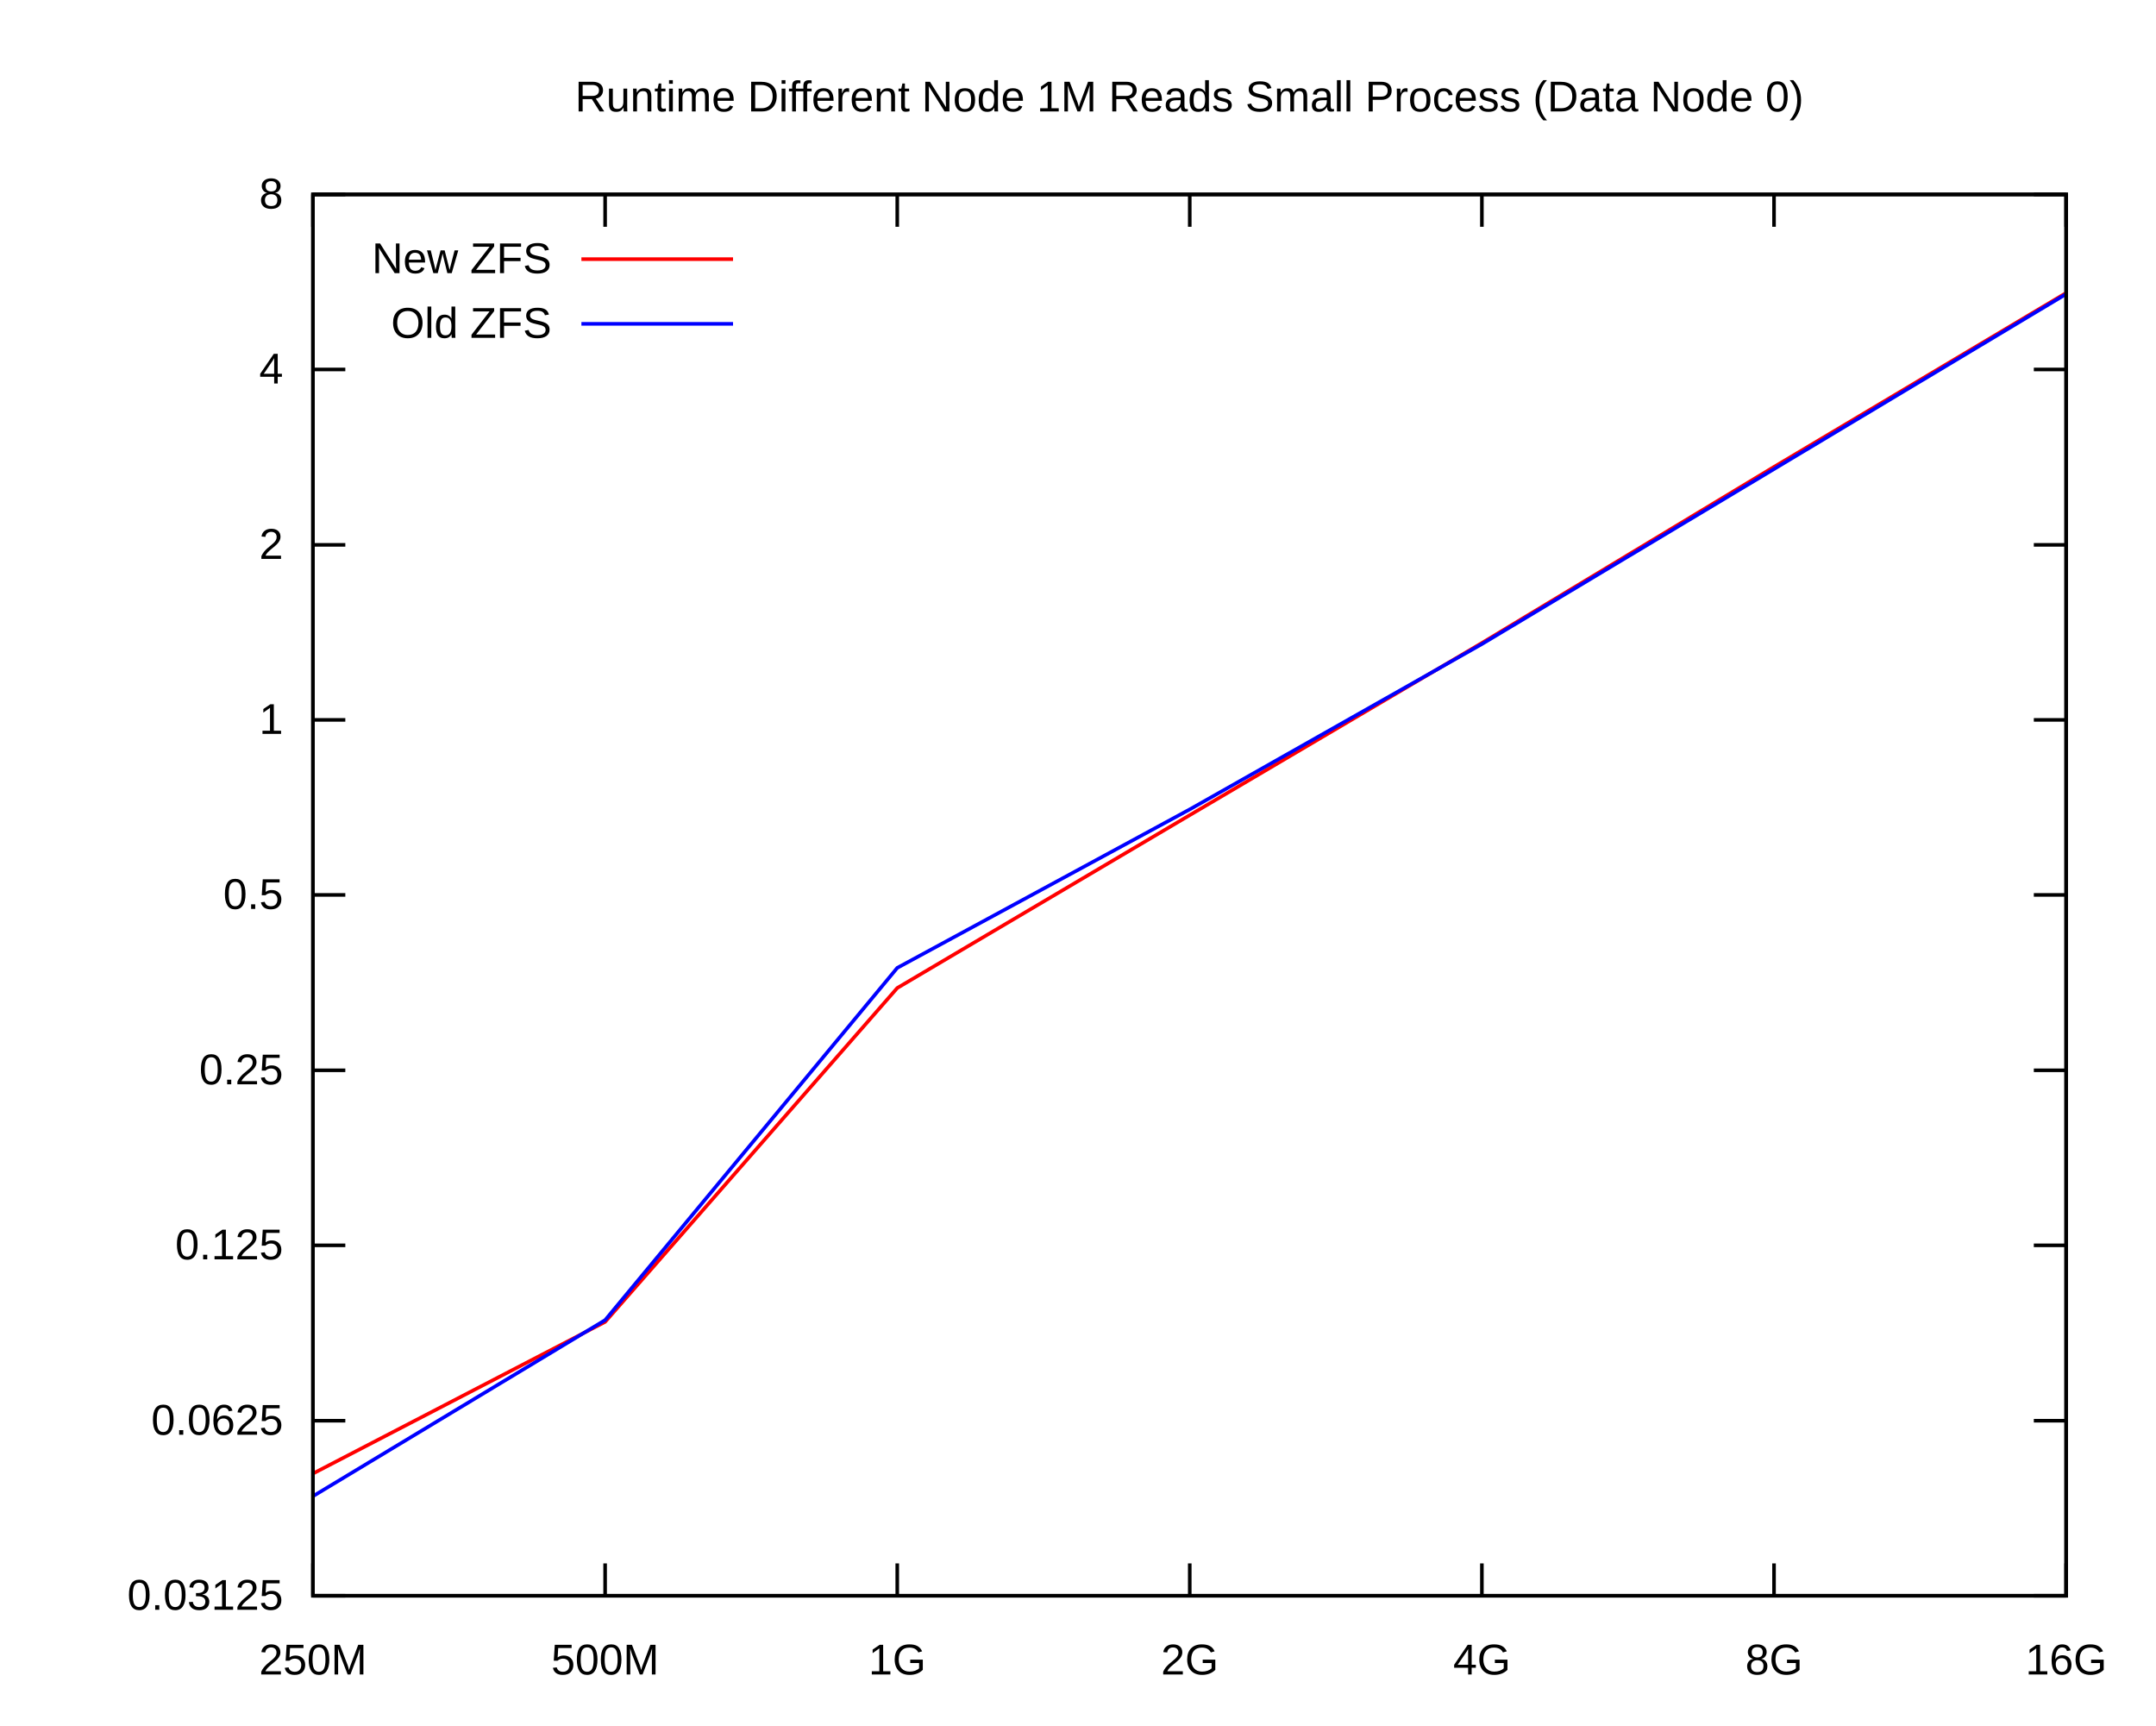
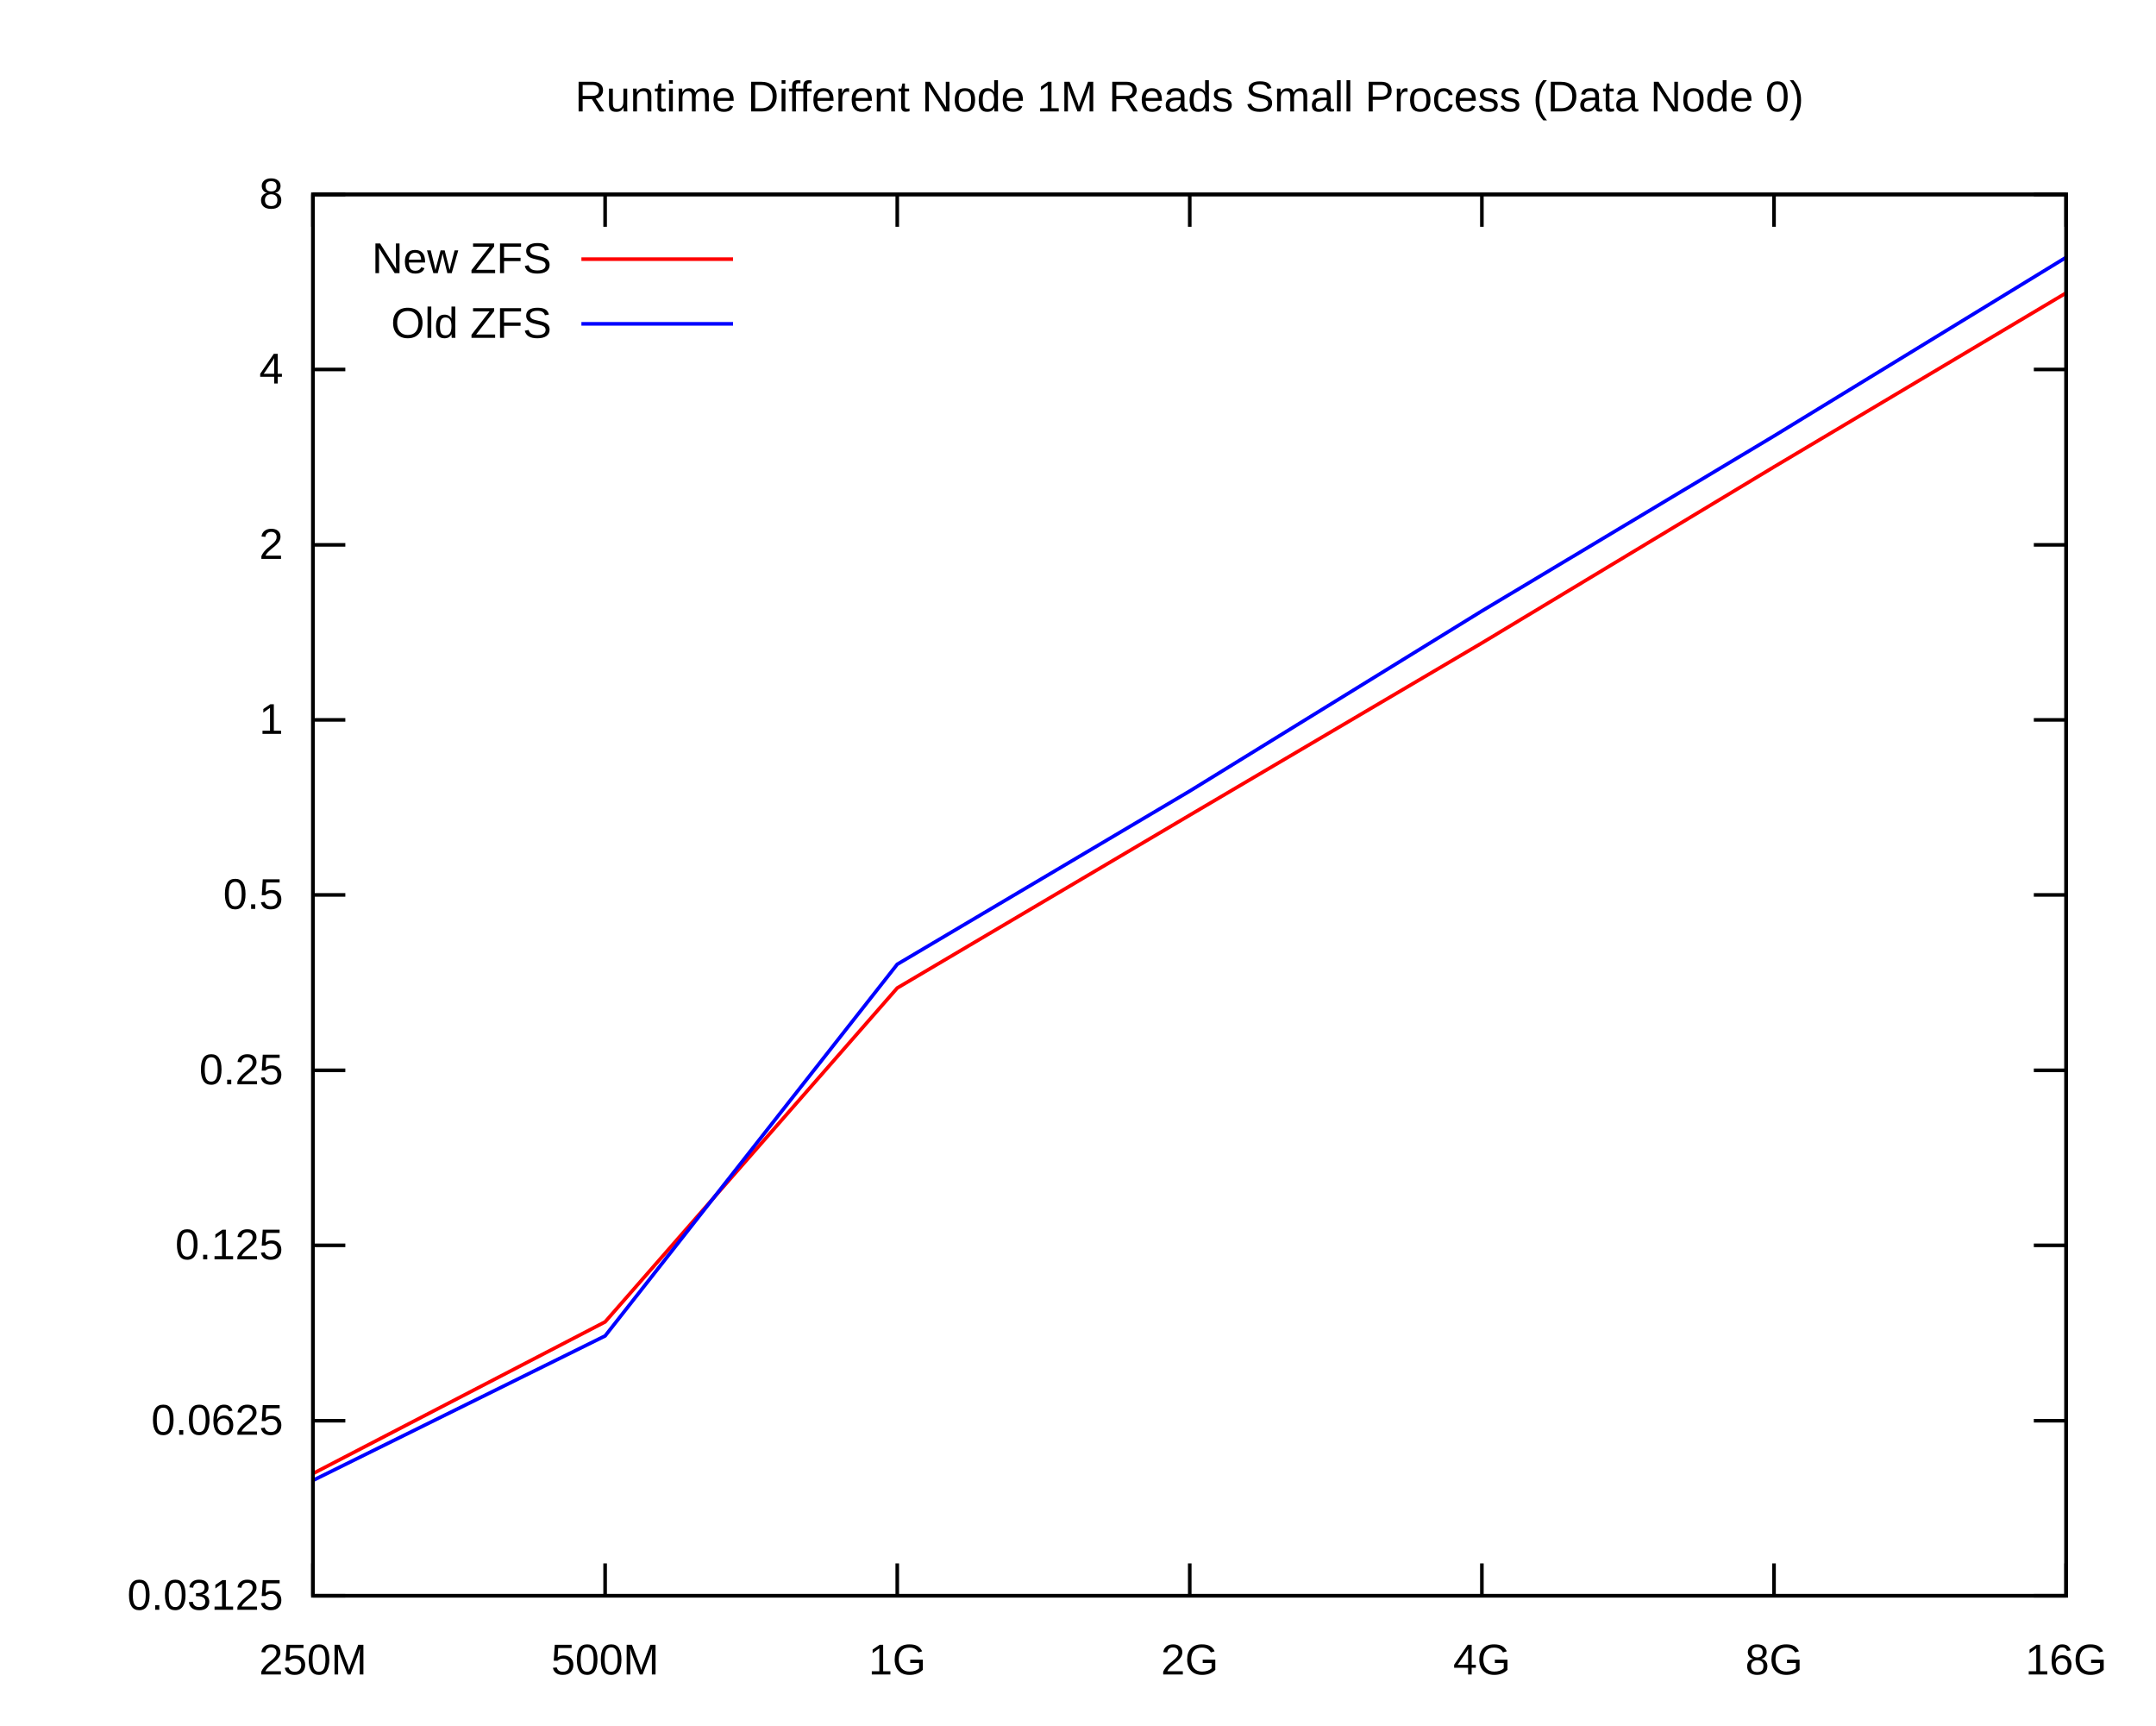
<svg xmlns="http://www.w3.org/2000/svg" xmlns:xlink="http://www.w3.org/1999/xlink" width="600" height="480" viewBox="0 0 600 480">
  <g id="gnuplot_canvas">
    <rect x="0" y="0" width="600" height="480" fill="none" />
    <defs>
      <circle id="gpDot" r="0.5" stroke-width="0.5" />
      <path id="gpPt0" stroke-width="0.222" stroke="currentColor" d="M-1,0 h2 M0,-1 v2" />
      <path id="gpPt1" stroke-width="0.222" stroke="currentColor" d="M-1,-1 L1,1 M1,-1 L-1,1" />
      <path id="gpPt2" stroke-width="0.222" stroke="currentColor" d="M-1,0 L1,0 M0,-1 L0,1 M-1,-1 L1,1 M-1,1 L1,-1" />
      <rect id="gpPt3" stroke-width="0.222" stroke="currentColor" x="-1" y="-1" width="2" height="2" />
      <rect id="gpPt4" stroke-width="0.222" stroke="currentColor" fill="currentColor" x="-1" y="-1" width="2" height="2" />
      <circle id="gpPt5" stroke-width="0.222" stroke="currentColor" cx="0" cy="0" r="1" />
      <use xlink:href="#gpPt5" id="gpPt6" fill="currentColor" stroke="none" />
      <path id="gpPt7" stroke-width="0.222" stroke="currentColor" d="M0,-1.33 L-1.33,0.67 L1.33,0.67 z" />
      <use xlink:href="#gpPt7" id="gpPt8" fill="currentColor" stroke="none" />
      <use xlink:href="#gpPt7" id="gpPt9" stroke="currentColor" transform="rotate(180)" />
      <use xlink:href="#gpPt9" id="gpPt10" fill="currentColor" stroke="none" />
      <use xlink:href="#gpPt3" id="gpPt11" stroke="currentColor" transform="rotate(45)" />
      <use xlink:href="#gpPt11" id="gpPt12" fill="currentColor" stroke="none" />
      <path id="gpPt13" stroke-width="0.222" stroke="currentColor" d="M0,1.330 L1.265,0.411 L0.782,-1.067 L-0.782,-1.076 L-1.265,0.411 z" />
      <use xlink:href="#gpPt13" id="gpPt14" fill="currentColor" stroke="none" />
      <filter id="textbox" filterUnits="objectBoundingBox" x="0" y="0" height="1" width="1">
        <feFlood flood-color="white" flood-opacity="1" result="bgnd" />
        <feComposite in="SourceGraphic" in2="bgnd" operator="atop" />
      </filter>
      <filter id="greybox" filterUnits="objectBoundingBox" x="0" y="0" height="1" width="1">
        <feFlood flood-color="lightgrey" flood-opacity="1" result="grey" />
        <feComposite in="SourceGraphic" in2="grey" operator="atop" />
      </filter>
    </defs>
    <g fill="none" color="white" stroke="currentColor" stroke-width="1.00" stroke-linecap="butt" stroke-linejoin="miter">
</g>
    <g fill="none" color="black" stroke="currentColor" stroke-width="1.00" stroke-linecap="butt" stroke-linejoin="miter">
      <path stroke="black" d="M87.1,444.0 L96.1,444.0 M575.0,444.0 L566.0,444.0  " />
      <g transform="translate(78.8,447.9)" stroke="none" fill="black" font-family="Arial" font-size="12.00" text-anchor="end">
        <text>
          <tspan font-family="Arial"> 0.03125</tspan>
        </text>
      </g>
    </g>
    <g fill="none" color="black" stroke="currentColor" stroke-width="1.00" stroke-linecap="butt" stroke-linejoin="miter">
      <path stroke="black" d="M87.1,395.3 L96.1,395.3 M575.0,395.3 L566.0,395.3  " />
      <g transform="translate(78.8,399.2)" stroke="none" fill="black" font-family="Arial" font-size="12.00" text-anchor="end">
        <text>
          <tspan font-family="Arial"> 0.0625</tspan>
        </text>
      </g>
    </g>
    <g fill="none" color="black" stroke="currentColor" stroke-width="1.00" stroke-linecap="butt" stroke-linejoin="miter">
      <path stroke="black" d="M87.1,346.5 L96.1,346.5 M575.0,346.5 L566.0,346.5  " />
      <g transform="translate(78.8,350.4)" stroke="none" fill="black" font-family="Arial" font-size="12.00" text-anchor="end">
        <text>
          <tspan font-family="Arial"> 0.125</tspan>
        </text>
      </g>
    </g>
    <g fill="none" color="black" stroke="currentColor" stroke-width="1.00" stroke-linecap="butt" stroke-linejoin="miter">
      <path stroke="black" d="M87.1,297.8 L96.1,297.8 M575.0,297.8 L566.0,297.8  " />
      <g transform="translate(78.8,301.7)" stroke="none" fill="black" font-family="Arial" font-size="12.00" text-anchor="end">
        <text>
          <tspan font-family="Arial"> 0.25</tspan>
        </text>
      </g>
    </g>
    <g fill="none" color="black" stroke="currentColor" stroke-width="1.00" stroke-linecap="butt" stroke-linejoin="miter">
      <path stroke="black" d="M87.1,249.0 L96.1,249.0 M575.0,249.0 L566.0,249.0  " />
      <g transform="translate(78.8,252.9)" stroke="none" fill="black" font-family="Arial" font-size="12.00" text-anchor="end">
        <text>
          <tspan font-family="Arial"> 0.5</tspan>
        </text>
      </g>
    </g>
    <g fill="none" color="black" stroke="currentColor" stroke-width="1.00" stroke-linecap="butt" stroke-linejoin="miter">
      <path stroke="black" d="M87.1,200.3 L96.1,200.3 M575.0,200.3 L566.0,200.3  " />
      <g transform="translate(78.8,204.2)" stroke="none" fill="black" font-family="Arial" font-size="12.00" text-anchor="end">
        <text>
          <tspan font-family="Arial"> 1</tspan>
        </text>
      </g>
    </g>
    <g fill="none" color="black" stroke="currentColor" stroke-width="1.00" stroke-linecap="butt" stroke-linejoin="miter">
      <path stroke="black" d="M87.1,151.6 L96.1,151.6 M575.0,151.6 L566.0,151.6  " />
      <g transform="translate(78.8,155.5)" stroke="none" fill="black" font-family="Arial" font-size="12.00" text-anchor="end">
        <text>
          <tspan font-family="Arial"> 2</tspan>
        </text>
      </g>
    </g>
    <g fill="none" color="black" stroke="currentColor" stroke-width="1.00" stroke-linecap="butt" stroke-linejoin="miter">
      <path stroke="black" d="M87.1,102.8 L96.1,102.8 M575.0,102.8 L566.0,102.8  " />
      <g transform="translate(78.8,106.7)" stroke="none" fill="black" font-family="Arial" font-size="12.00" text-anchor="end">
        <text>
          <tspan font-family="Arial"> 4</tspan>
        </text>
      </g>
    </g>
    <g fill="none" color="black" stroke="currentColor" stroke-width="1.00" stroke-linecap="butt" stroke-linejoin="miter">
      <path stroke="black" d="M87.1,54.1 L96.1,54.1 M575.0,54.1 L566.0,54.1  " />
      <g transform="translate(78.8,58.0)" stroke="none" fill="black" font-family="Arial" font-size="12.00" text-anchor="end">
        <text>
          <tspan font-family="Arial"> 8</tspan>
        </text>
      </g>
    </g>
    <g fill="none" color="black" stroke="currentColor" stroke-width="1.00" stroke-linecap="butt" stroke-linejoin="miter">
      <path stroke="black" d="M87.1,444.0 L87.1,435.0 M87.1,54.1 L87.1,63.1  " />
      <g transform="translate(87.1,465.9)" stroke="none" fill="black" font-family="Arial" font-size="12.00" text-anchor="middle">
        <text>
          <tspan font-family="Arial">250M</tspan>
        </text>
      </g>
    </g>
    <g fill="none" color="black" stroke="currentColor" stroke-width="1.00" stroke-linecap="butt" stroke-linejoin="miter">
      <path stroke="black" d="M168.4,444.0 L168.4,435.0 M168.4,54.1 L168.4,63.1  " />
      <g transform="translate(168.4,465.9)" stroke="none" fill="black" font-family="Arial" font-size="12.00" text-anchor="middle">
        <text>
          <tspan font-family="Arial">500M</tspan>
        </text>
      </g>
    </g>
    <g fill="none" color="black" stroke="currentColor" stroke-width="1.00" stroke-linecap="butt" stroke-linejoin="miter">
      <path stroke="black" d="M249.7,444.0 L249.7,435.0 M249.7,54.1 L249.7,63.1  " />
      <g transform="translate(249.7,465.9)" stroke="none" fill="black" font-family="Arial" font-size="12.00" text-anchor="middle">
        <text>
          <tspan font-family="Arial">1G</tspan>
        </text>
      </g>
    </g>
    <g fill="none" color="black" stroke="currentColor" stroke-width="1.00" stroke-linecap="butt" stroke-linejoin="miter">
      <path stroke="black" d="M331.1,444.0 L331.1,435.0 M331.1,54.1 L331.1,63.1  " />
      <g transform="translate(331.1,465.9)" stroke="none" fill="black" font-family="Arial" font-size="12.00" text-anchor="middle">
        <text>
          <tspan font-family="Arial">2G</tspan>
        </text>
      </g>
    </g>
    <g fill="none" color="black" stroke="currentColor" stroke-width="1.00" stroke-linecap="butt" stroke-linejoin="miter">
      <path stroke="black" d="M412.4,444.0 L412.4,435.0 M412.4,54.1 L412.4,63.1  " />
      <g transform="translate(412.4,465.9)" stroke="none" fill="black" font-family="Arial" font-size="12.00" text-anchor="middle">
        <text>
          <tspan font-family="Arial">4G</tspan>
        </text>
      </g>
    </g>
    <g fill="none" color="black" stroke="currentColor" stroke-width="1.00" stroke-linecap="butt" stroke-linejoin="miter">
      <path stroke="black" d="M493.7,444.0 L493.7,435.0 M493.7,54.1 L493.7,63.1  " />
      <g transform="translate(493.7,465.9)" stroke="none" fill="black" font-family="Arial" font-size="12.00" text-anchor="middle">
        <text>
          <tspan font-family="Arial">8G</tspan>
        </text>
      </g>
    </g>
    <g fill="none" color="black" stroke="currentColor" stroke-width="1.00" stroke-linecap="butt" stroke-linejoin="miter">
      <path stroke="black" d="M575.0,444.0 L575.0,435.0 M575.0,54.1 L575.0,63.1  " />
      <g transform="translate(575.0,465.9)" stroke="none" fill="black" font-family="Arial" font-size="12.00" text-anchor="middle">
        <text>
          <tspan font-family="Arial">16G</tspan>
        </text>
      </g>
    </g>
    <g fill="none" color="black" stroke="currentColor" stroke-width="1.00" stroke-linecap="butt" stroke-linejoin="miter">
</g>
    <g fill="none" color="black" stroke="currentColor" stroke-width="1.00" stroke-linecap="butt" stroke-linejoin="miter">
      <path stroke="black" d="M87.1,54.1 L87.1,444.0 L575.0,444.0 L575.0,54.1 L87.1,54.1 Z  " />
    </g>
    <g fill="none" color="black" stroke="currentColor" stroke-width="1.00" stroke-linecap="butt" stroke-linejoin="miter">
      <g transform="translate(331.0,31.0)" stroke="none" fill="black" font-family="Arial" font-size="12.00" text-anchor="middle">
        <text>
          <tspan font-family="Arial">Runtime Different Node 1M Reads Small Process (Data Node 0)</tspan>
        </text>
      </g>
    </g>
    <g id="gnuplot_plot_1">
      <g fill="none" color="black" stroke="currentColor" stroke-width="1.00" stroke-linecap="butt" stroke-linejoin="miter">
        <g transform="translate(153.5,76.0)" stroke="none" fill="black" font-family="Arial" font-size="12.00" text-anchor="end">
          <text>
            <tspan font-family="Arial">New ZFS</tspan>
          </text>
        </g>
      </g>
      <g fill="none" color="black" stroke="currentColor" stroke-width="1.00" stroke-linecap="butt" stroke-linejoin="miter">
        <path stroke="rgb(255,   0,   0)" d="M161.8,72.1 L204.0,72.1 M87.1,410.0 L168.4,367.8 L249.7,274.9 L331.1,226.8 L412.4,178.9 L493.7,129.9   L575.0,81.5  " />
      </g>
    </g>
    <g id="gnuplot_plot_2">
      <g fill="none" color="black" stroke="currentColor" stroke-width="1.00" stroke-linecap="butt" stroke-linejoin="miter">
        <g transform="translate(153.5,94.0)" stroke="none" fill="black" font-family="Arial" font-size="12.00" text-anchor="end">
          <text>
            <tspan font-family="Arial">Old ZFS</tspan>
          </text>
        </g>
      </g>
      <g fill="none" color="black" stroke="currentColor" stroke-width="1.00" stroke-linecap="butt" stroke-linejoin="miter">
-         <path stroke="rgb(  0,   0, 255)" d="M161.8,90.1 L204.0,90.1 M87.1,416.3 L168.4,367.3 L249.7,269.3 L331.1,225.2 L412.4,179.2 L493.7,130.5   L575.0,81.8  " />
+         <path stroke="rgb(  0,   0, 255)" d="M161.8,90.1 L204.0,90.1 M87.1,411.9 L168.4,371.7 L249.7,268.3 L331.1,220.1 L412.4,170.0 L493.7,121.3   L575.0,71.6  " />
      </g>
    </g>
    <g fill="none" color="white" stroke="rgb(  0,   0, 255)" stroke-width="2.00" stroke-linecap="butt" stroke-linejoin="miter">
</g>
    <g fill="none" color="black" stroke="currentColor" stroke-width="2.00" stroke-linecap="butt" stroke-linejoin="miter">
</g>
    <g fill="none" color="black" stroke="black" stroke-width="1.00" stroke-linecap="butt" stroke-linejoin="miter">
</g>
    <g fill="none" color="black" stroke="currentColor" stroke-width="1.00" stroke-linecap="butt" stroke-linejoin="miter">
      <path stroke="black" d="M87.1,54.1 L87.1,444.0 L575.0,444.0 L575.0,54.1 L87.1,54.1 Z  " />
    </g>
    <g fill="none" color="black" stroke="currentColor" stroke-width="1.00" stroke-linecap="butt" stroke-linejoin="miter">
</g>
  </g>
</svg>
